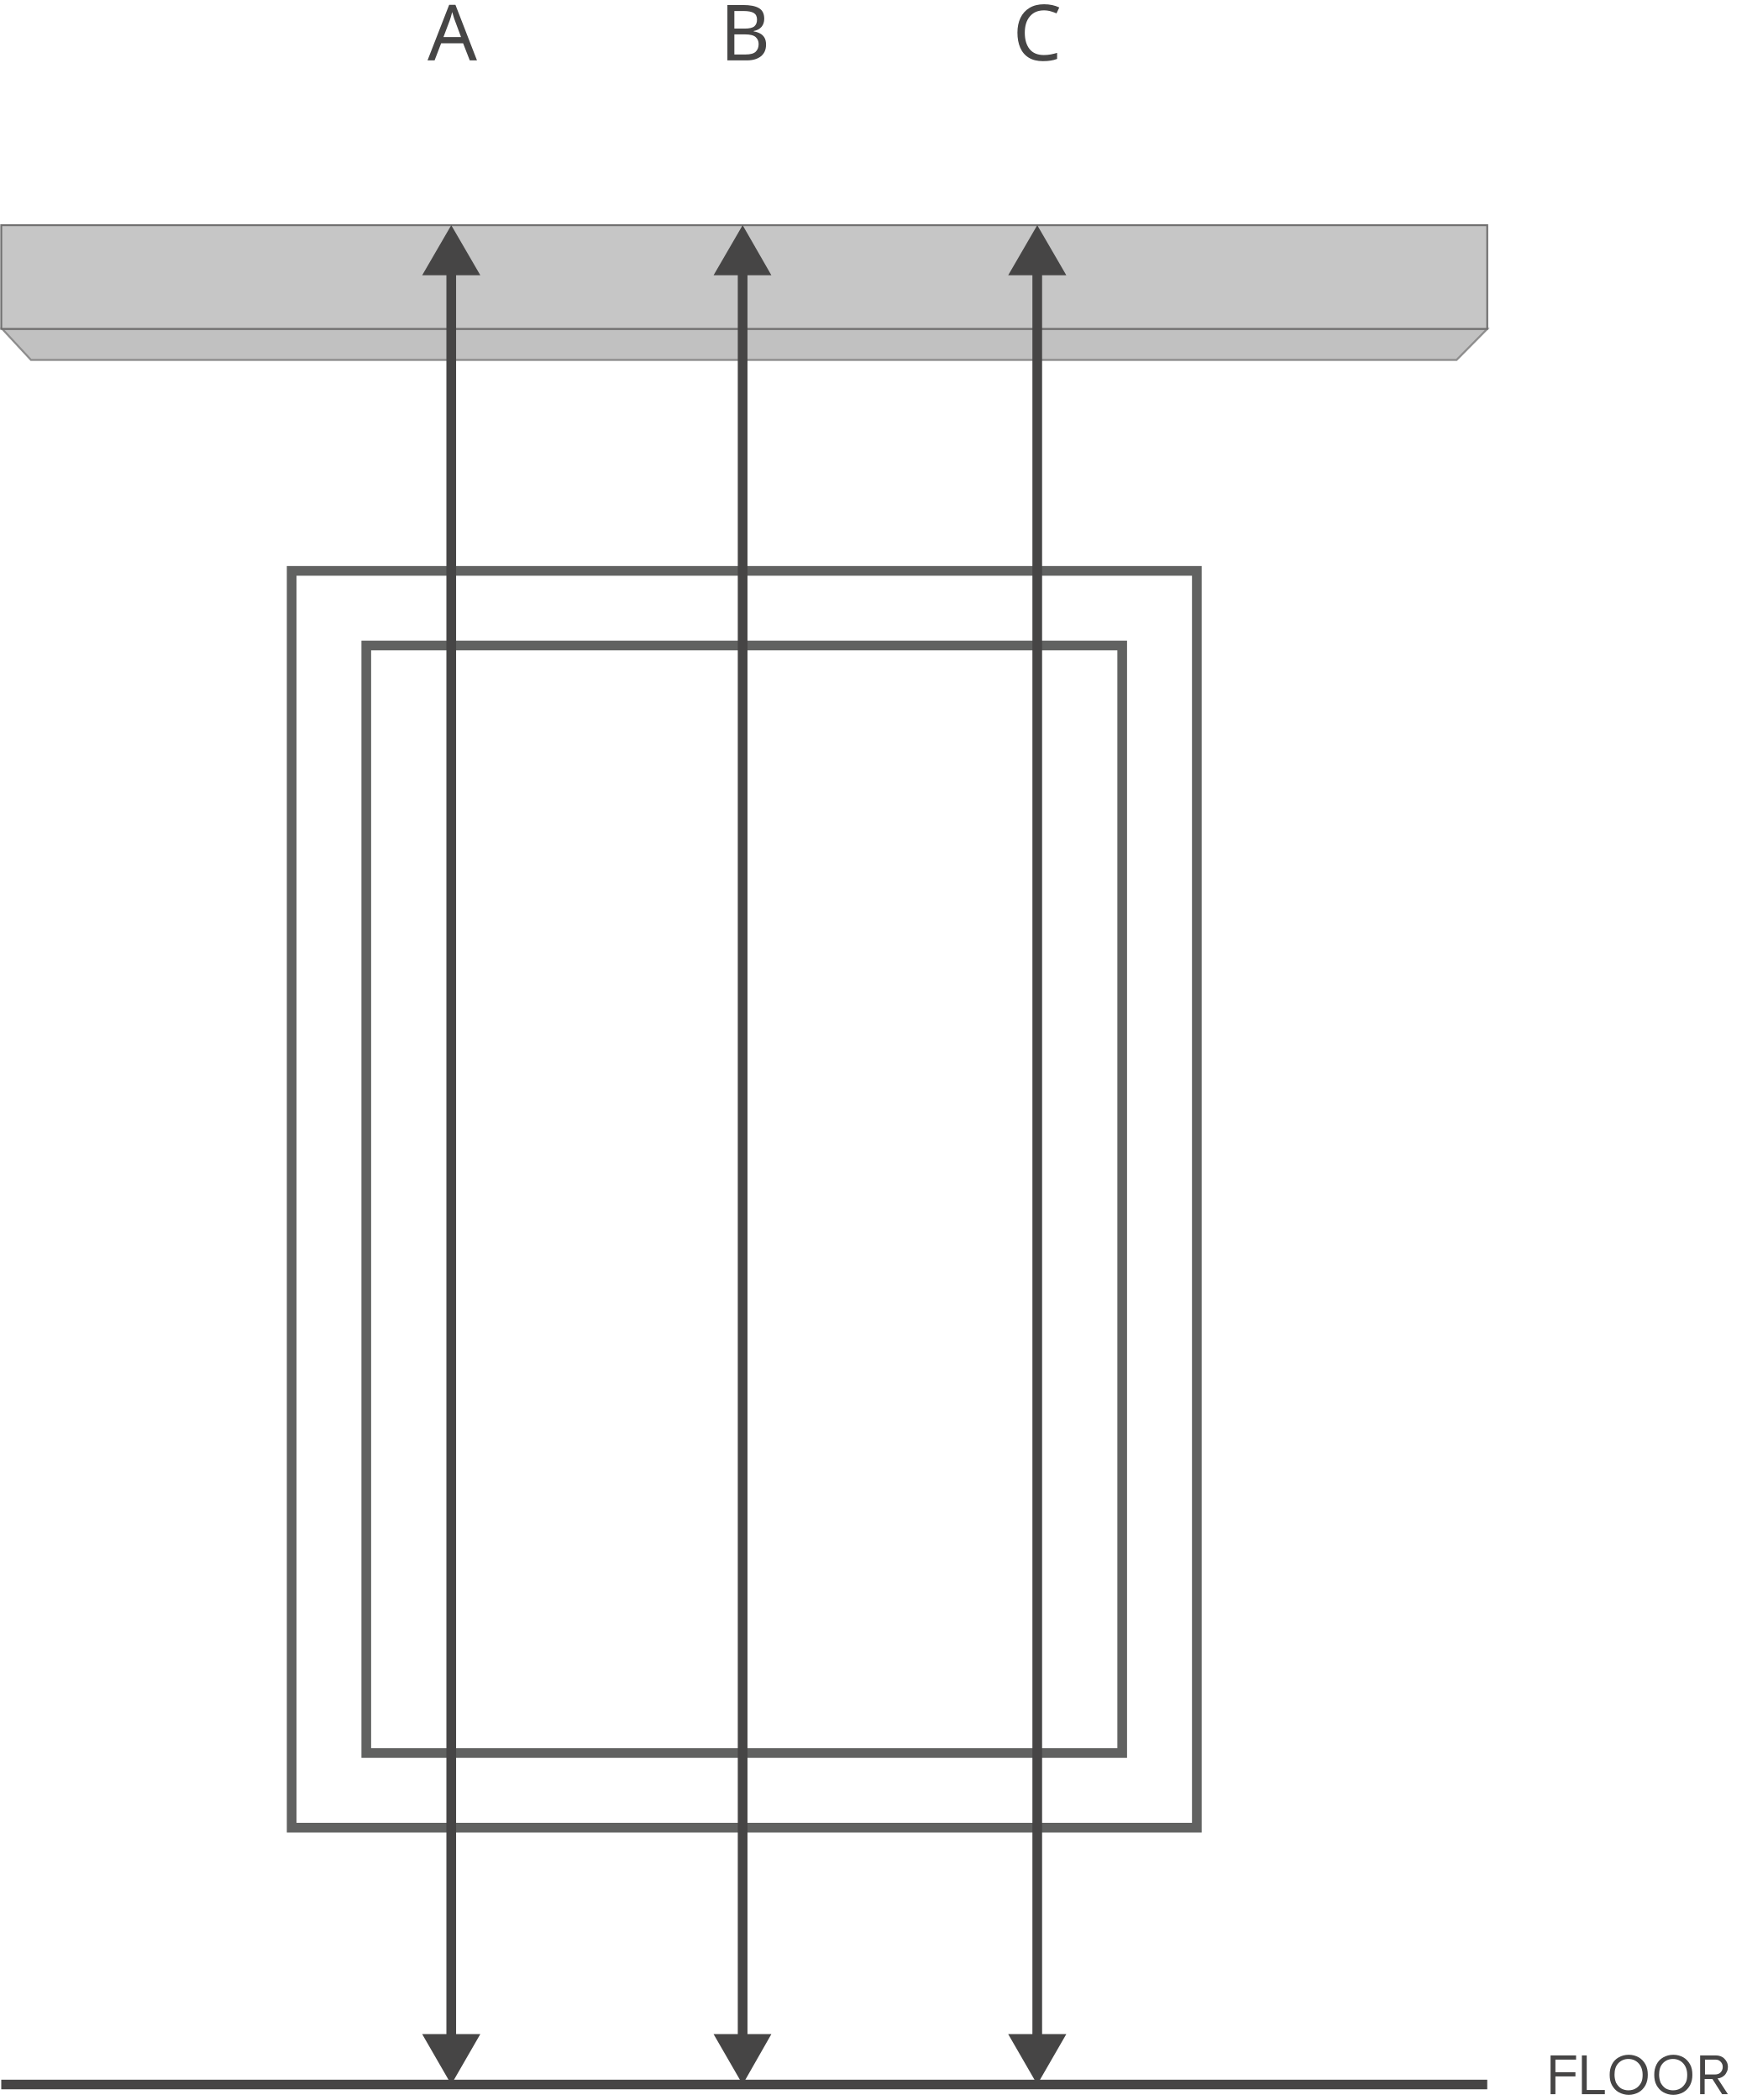
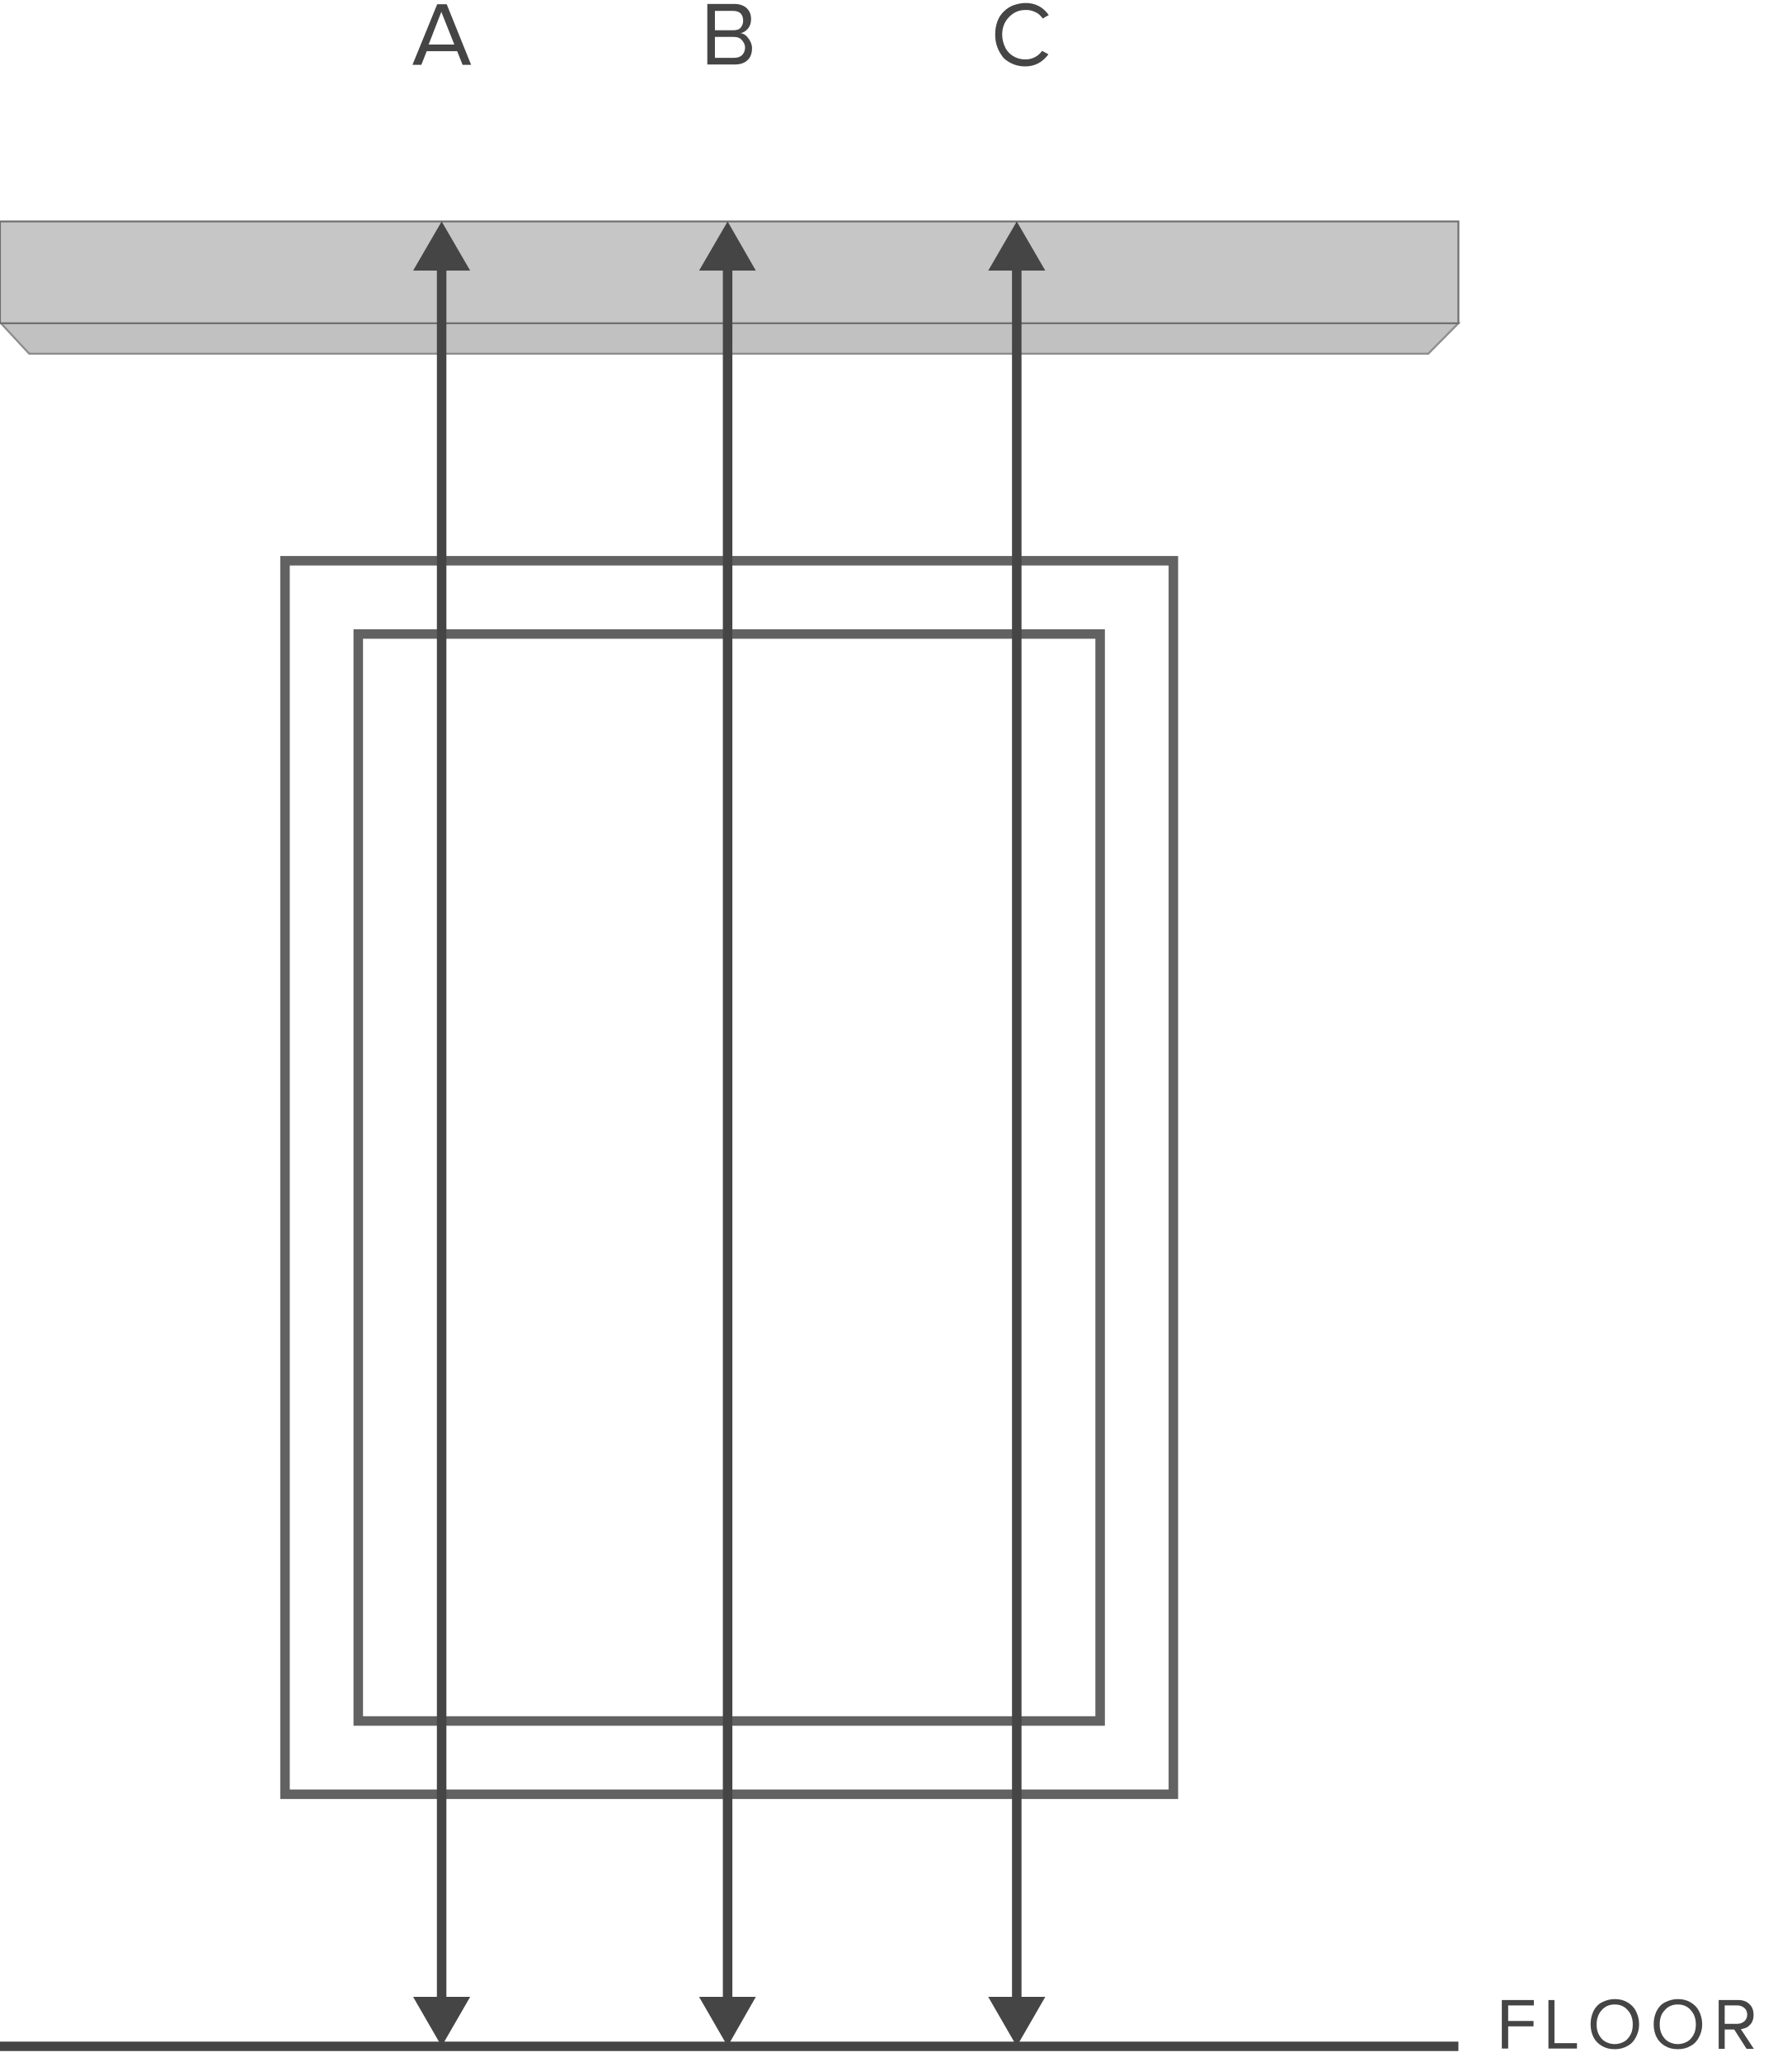
- <svg xmlns="http://www.w3.org/2000/svg" version="1.1" id="Layer_1" x="0px" y="0px" width="203px" height="244px" viewBox="0 0 540 650" enable-background="new 0 0 540 650" xml:space="preserve">
+ <svg xmlns="http://www.w3.org/2000/svg" version="1.1" id="Layer_1" x="0px" y="0px" width="212px" height="244px" viewBox="0 0 565 650" enable-background="new 0 0 565 650" xml:space="preserve">
+   <defs>
+     <style>
+ 			@font-face {
+ 			font-family: "proximanova-nova";
+ 
+ 			src: url('https://doopsalta2.com/Fonts/proxima-nova-three.woff2') format('woff2'),
+ 				url('https://doopsalta2.com/Fonts/proxima-nova-three.woff') format('woff'),
+ 				url('https://doopsalta2.com/Fonts/proxima-nova-three.otf') format('opentype');
+ 			font-style: normal;
+ 			}
+ 		</style>
+   </defs>
  <g>
    <polygon opacity="0.8" fill="#B2B2B2" stroke="#717070" stroke-width="0.617" stroke-miterlimit="10" enable-background="new    " points="   450.5,111.4 460,101.8 0.3,101.8 9.2,111.4 449.2,111.4  " />
-     <rect x="0" y="69.7" fill="#C6C6C6" stroke="#717070" stroke-width="0.585" stroke-miterlimit="10" enable-background="new    " width="460" height="32.1" />
+     <rect y="69.7" fill="#C6C6C6" stroke="#717070" stroke-width="0.585" stroke-miterlimit="10" width="460" height="32.1" />
  </g>
  <line fill="none" stroke="#464545" stroke-width="2.968" x1="0" y1="645.2" x2="460" y2="645.2" />
  <g>
-     <path fill="#464545" d="M479.6,648.2v-12h7.9v1.3h-6.4v3.9h6.2v1.3h-6.2v5.5H479.6z" />
-     <path fill="#464545" d="M489.3,648.2v-12h1.5v10.7h5.6v1.3H489.3z" />
-     <path fill="#464545" d="M498.6,645.4c-0.5-0.9-0.7-2-0.7-3.2s0.2-2.2,0.7-3.2s1.2-1.7,2.1-2.2s1.9-0.8,3.1-0.8s2.2,0.3,3.1,0.8   c0.9,0.5,1.6,1.3,2.1,2.2c0.5,0.9,0.7,2,0.7,3.2s-0.2,2.2-0.7,3.2c-0.5,0.9-1.2,1.7-2.1,2.2c-0.9,0.5-2,0.8-3.1,0.8   s-2.2-0.3-3.1-0.8C499.8,647.1,499.1,646.3,498.6,645.4z M499.4,642.2c0,0.9,0.2,1.8,0.5,2.5c0.4,0.7,0.9,1.3,1.5,1.7   c0.7,0.4,1.5,0.6,2.3,0.6s1.7-0.2,2.3-0.6c0.7-0.4,1.2-1,1.6-1.7c0.4-0.7,0.5-1.6,0.5-2.5c0-1.4-0.4-2.6-1.2-3.5   c-0.8-0.9-1.9-1.4-3.2-1.4c-1.3,0-2.4,0.5-3.2,1.4S499.4,640.8,499.4,642.2z" />
-     <path fill="#464545" d="M512.4,645.4c-0.5-0.9-0.7-2-0.7-3.2s0.2-2.2,0.7-3.2s1.2-1.7,2.1-2.2s1.9-0.8,3.1-0.8s2.2,0.3,3.1,0.8   c0.9,0.5,1.6,1.3,2.1,2.2c0.5,0.9,0.7,2,0.7,3.2s-0.2,2.2-0.7,3.2c-0.5,0.9-1.2,1.7-2.1,2.2c-0.9,0.5-2,0.8-3.1,0.8   s-2.2-0.3-3.1-0.8C513.6,647.1,512.9,646.3,512.4,645.4z M513.2,642.2c0,0.9,0.2,1.8,0.5,2.5c0.4,0.7,0.9,1.3,1.5,1.7   c0.7,0.4,1.5,0.6,2.3,0.6s1.7-0.2,2.3-0.6c0.7-0.4,1.2-1,1.6-1.7c0.4-0.7,0.5-1.6,0.5-2.5c0-1.4-0.4-2.6-1.2-3.5   c-0.8-0.9-1.9-1.4-3.2-1.4c-1.3,0-2.4,0.5-3.2,1.4S513.2,640.8,513.2,642.2z" />
-     <path fill="#464545" d="M525.9,648.2v-12h4.8c1.1,0,2,0.3,2.7,1c0.7,0.7,1.1,1.5,1.1,2.6c0,0.5-0.1,1-0.3,1.4s-0.4,0.8-0.7,1.1   s-0.6,0.5-1,0.7s-0.8,0.3-1.2,0.3l3.2,4.9h-1.8l-3-4.7h-2.4v4.7H525.9z M527.4,642.1h3.1c0.7,0,1.3-0.2,1.7-0.6s0.7-1,0.7-1.7   s-0.2-1.2-0.7-1.7s-1-0.6-1.7-0.6h-3.1V642.1z" />
+     <path fill="#464545" d="M130.1,20.3l7.8-19.1h3l7.7,19.1h-2.7l-1.7-4.3h-9.6l-1.7,4.3H130.1z M135.2,13.9h8.1l-4.1-10.3L135.2,13.9   z" />
  </g>
  <g>
-     <text transform="matrix(1 0 0 1 131.9526 18.692)" fill="#464545" font-family="'ProximaNova-Regular'" font-size="24">A</text>
-     <text transform="matrix(1 0 0 1 222.4533 18.692)" fill="#464545" font-family="'ProximaNova-Regular'" font-size="24">B</text>
-     <text transform="matrix(1 0 0 1 313.097 18.692)" fill="#464545" font-family="'ProximaNova-Regular'" font-size="24">C</text>
+     <path fill="#464545" d="M223.1,20.3V1.1h8.5c1.7,0,3,0.5,3.9,1.3c1,1,1.4,2,1.4,3.6c0,1.2-0.4,2.2-1,2.9c-0.6,0.7-1.4,1.3-2.4,1.4   c1,0.1,1.9,0.7,2.6,1.7c0.7,1,1.1,1.9,1.1,3.1c0,1.6-0.5,2.9-1.4,3.7c-1,1-2.4,1.4-4.1,1.4H223.1z M225.5,9.4h5.7   c1.1,0,1.9-0.2,2.4-0.8c0.5-0.6,0.8-1.3,0.8-2.2s-0.2-1.7-0.8-2.3c-0.6-0.6-1.4-0.8-2.4-0.8h-5.7V9.4z M225.5,18.1h5.9   c1.1,0,1.9-0.2,2.6-0.8c0.6-0.6,1-1.4,1-2.4s-0.4-1.7-1-2.4c-0.6-0.7-1.4-1-2.6-1h-5.9V18.1z" />
+   </g>
+   <g>
+     <path fill="#464545" d="M314.6,14.8c-0.5-1.2-0.7-2.6-0.7-4.1s0.2-2.7,0.7-4.1s1.2-2.3,2-3.1c0.8-0.8,1.9-1.6,3.1-2   s2.5-0.7,3.8-0.7c3.1,0,5.5,1.3,7.3,3.8l-1.9,1.1c-0.6-0.8-1.3-1.6-2.3-2c-1-0.5-1.9-0.7-3-0.7c-2.2,0-3.8,0.7-5.3,2.2   c-1.4,1.4-2.2,3.3-2.2,5.6c0,1.4,0.4,2.9,1,4.1c0.6,1.2,1.6,2.2,2.6,2.7c1.1,0.7,2.4,1,3.7,1c1.1,0,2-0.2,3-0.7   c1-0.5,1.7-1.2,2.3-2l2,1.1c-1.9,2.5-4.3,3.8-7.3,3.8c-1.3,0-2.6-0.2-3.8-0.7c-1.2-0.5-2.3-1.2-3.1-2C315.7,17,315,16,314.6,14.8z" />
+   </g>
+   <g>
+     <rect x="89.9" y="176.7" fill="none" stroke="#616261" stroke-width="3" stroke-miterlimit="10" width="280.2" height="389" />
+     <rect x="113" y="199.8" fill="none" stroke="#616261" stroke-width="3" stroke-miterlimit="10" width="234" height="342.8" />
+   </g>
+   <g>
    <g>
-       <rect x="89.9" y="176.7" fill="none" stroke="#616261" stroke-width="3" stroke-miterlimit="10" width="280.2" height="389" />
-       <rect x="113" y="199.8" fill="none" stroke="#616261" stroke-width="3" stroke-miterlimit="10" width="234" height="342.8" />
+       <g>
+         <line fill="none" stroke="#464545" stroke-width="3" x1="320.7" y1="82.6" x2="320.7" y2="632.3" />
+         <g>
+           <polygon fill="#464545" points="311.7,85.2 320.7,69.7 329.7,85.2     " />
+         </g>
+         <g>
+           <polygon fill="#464545" points="311.7,629.6 320.7,645.2 329.7,629.6     " />
+         </g>
+       </g>
    </g>
    <g>
      <g>
+         <line fill="none" stroke="#464545" stroke-width="3" x1="229.5" y1="82.6" x2="229.5" y2="632.3" />
        <g>
-           <line fill="none" stroke="#464545" stroke-width="3" x1="320.7" y1="82.6" x2="320.7" y2="632.3" />
-           <g>
-             <polygon fill="#464545" points="311.7,85.2 320.7,69.7 329.7,85.2      " />
-           </g>
-           <g>
-             <polygon fill="#464545" points="311.7,629.6 320.7,645.2 329.7,629.6      " />
-           </g>
+           <polygon fill="#464545" points="220.5,85.2 229.5,69.7 238.4,85.2     " />
+         </g>
+         <g>
+           <polygon fill="#464545" points="220.5,629.6 229.5,645.2 238.4,629.6     " />
        </g>
      </g>
+     </g>
+     <g>
      <g>
+         <line fill="none" stroke="#464545" stroke-width="3" x1="139.3" y1="82.6" x2="139.3" y2="632.3" />
        <g>
-           <line fill="none" stroke="#464545" stroke-width="3" x1="229.5" y1="82.6" x2="229.5" y2="632.3" />
-           <g>
-             <polygon fill="#464545" points="220.5,85.2 229.5,69.7 238.4,85.2      " />
-           </g>
-           <g>
-             <polygon fill="#464545" points="220.5,629.6 229.5,645.2 238.4,629.6      " />
-           </g>
+           <polygon fill="#464545" points="130.3,85.2 139.3,69.7 148.3,85.2     " />
        </g>
-       </g>
-       <g>
        <g>
-           <line fill="none" stroke="#464545" stroke-width="3" x1="139.3" y1="82.6" x2="139.3" y2="632.3" />
-           <g>
-             <polygon fill="#464545" points="130.3,85.2 139.3,69.7 148.3,85.2      " />
-           </g>
-           <g>
-             <polygon fill="#464545" points="130.3,629.6 139.3,645.2 148.3,629.6      " />
-           </g>
+           <polygon fill="#464545" points="130.3,629.6 139.3,645.2 148.3,629.6     " />
        </g>
      </g>
    </g>
  </g>
+   <g>
+     <g>
+       <path fill="#454545" d="M473.7,645.9v-15.3h10.1v1.7h-8.1v4.9h8v1.7h-8v7H473.7z" />
+       <path fill="#454545" d="M488.4,645.9v-15.3h1.9v13.6h7.1v1.7H488.4z" />
+       <path fill="#454545" d="M502.6,642.3c-0.6-1.2-0.9-2.6-0.9-4.1s0.3-2.8,0.9-4.1c0.6-1.2,1.5-2.2,2.7-2.8s2.5-1,4-1    c1.5,0,2.8,0.3,4,1c1.2,0.7,2.1,1.6,2.7,2.8c0.6,1.2,1,2.6,1,4.1s-0.3,2.8-1,4.1c-0.6,1.2-1.5,2.2-2.7,2.8c-1.2,0.7-2.5,1-4,1    c-1.5,0-2.8-0.3-4-1S503.2,643.5,502.6,642.3z M503.6,638.3c0,1.2,0.2,2.2,0.7,3.2c0.5,0.9,1.1,1.7,2,2.2c0.9,0.5,1.9,0.8,3,0.8    s2.1-0.3,3-0.8c0.9-0.5,1.5-1.3,2-2.2s0.7-2,0.7-3.2c0-1.8-0.5-3.3-1.6-4.5c-1-1.2-2.4-1.8-4.1-1.8c-1.7,0-3.1,0.6-4.1,1.8    C504.2,634.9,503.6,636.4,503.6,638.3z" />
+       <path fill="#454545" d="M522.5,642.3c-0.6-1.2-0.9-2.6-0.9-4.1s0.3-2.8,0.9-4.1c0.6-1.2,1.5-2.2,2.7-2.8s2.5-1,4-1    c1.5,0,2.8,0.3,4,1c1.2,0.7,2.1,1.6,2.7,2.8c0.6,1.2,1,2.6,1,4.1s-0.3,2.8-1,4.1c-0.6,1.2-1.5,2.2-2.7,2.8c-1.2,0.7-2.5,1-4,1    c-1.5,0-2.8-0.3-4-1S523.1,643.5,522.5,642.3z M523.5,638.3c0,1.2,0.2,2.2,0.7,3.2c0.5,0.9,1.1,1.7,2,2.2c0.9,0.5,1.9,0.8,3,0.8    s2.1-0.3,3-0.8c0.9-0.5,1.5-1.3,2-2.2s0.7-2,0.7-3.2c0-1.8-0.5-3.3-1.6-4.5c-1-1.2-2.4-1.8-4.1-1.8c-1.7,0-3.1,0.6-4.1,1.8    C524,634.9,523.5,636.4,523.5,638.3z" />
+       <path fill="#454545" d="M542.1,645.9v-15.3h6.2c1.4,0,2.6,0.4,3.5,1.3c0.9,0.8,1.3,2,1.3,3.4c0,0.7-0.1,1.3-0.3,1.8    c-0.2,0.6-0.5,1-0.9,1.4c-0.4,0.4-0.8,0.7-1.3,0.9s-1,0.3-1.5,0.4l4.1,6.2h-2.3l-3.9-6.1H544v6.1H542.1z M544,638.1h4    c0.9,0,1.6-0.3,2.2-0.8c0.6-0.5,0.9-1.3,0.9-2.1s-0.3-1.6-0.9-2.1c-0.6-0.5-1.3-0.8-2.2-0.8h-4V638.1z" />
+     </g>
+   </g>
</svg>
